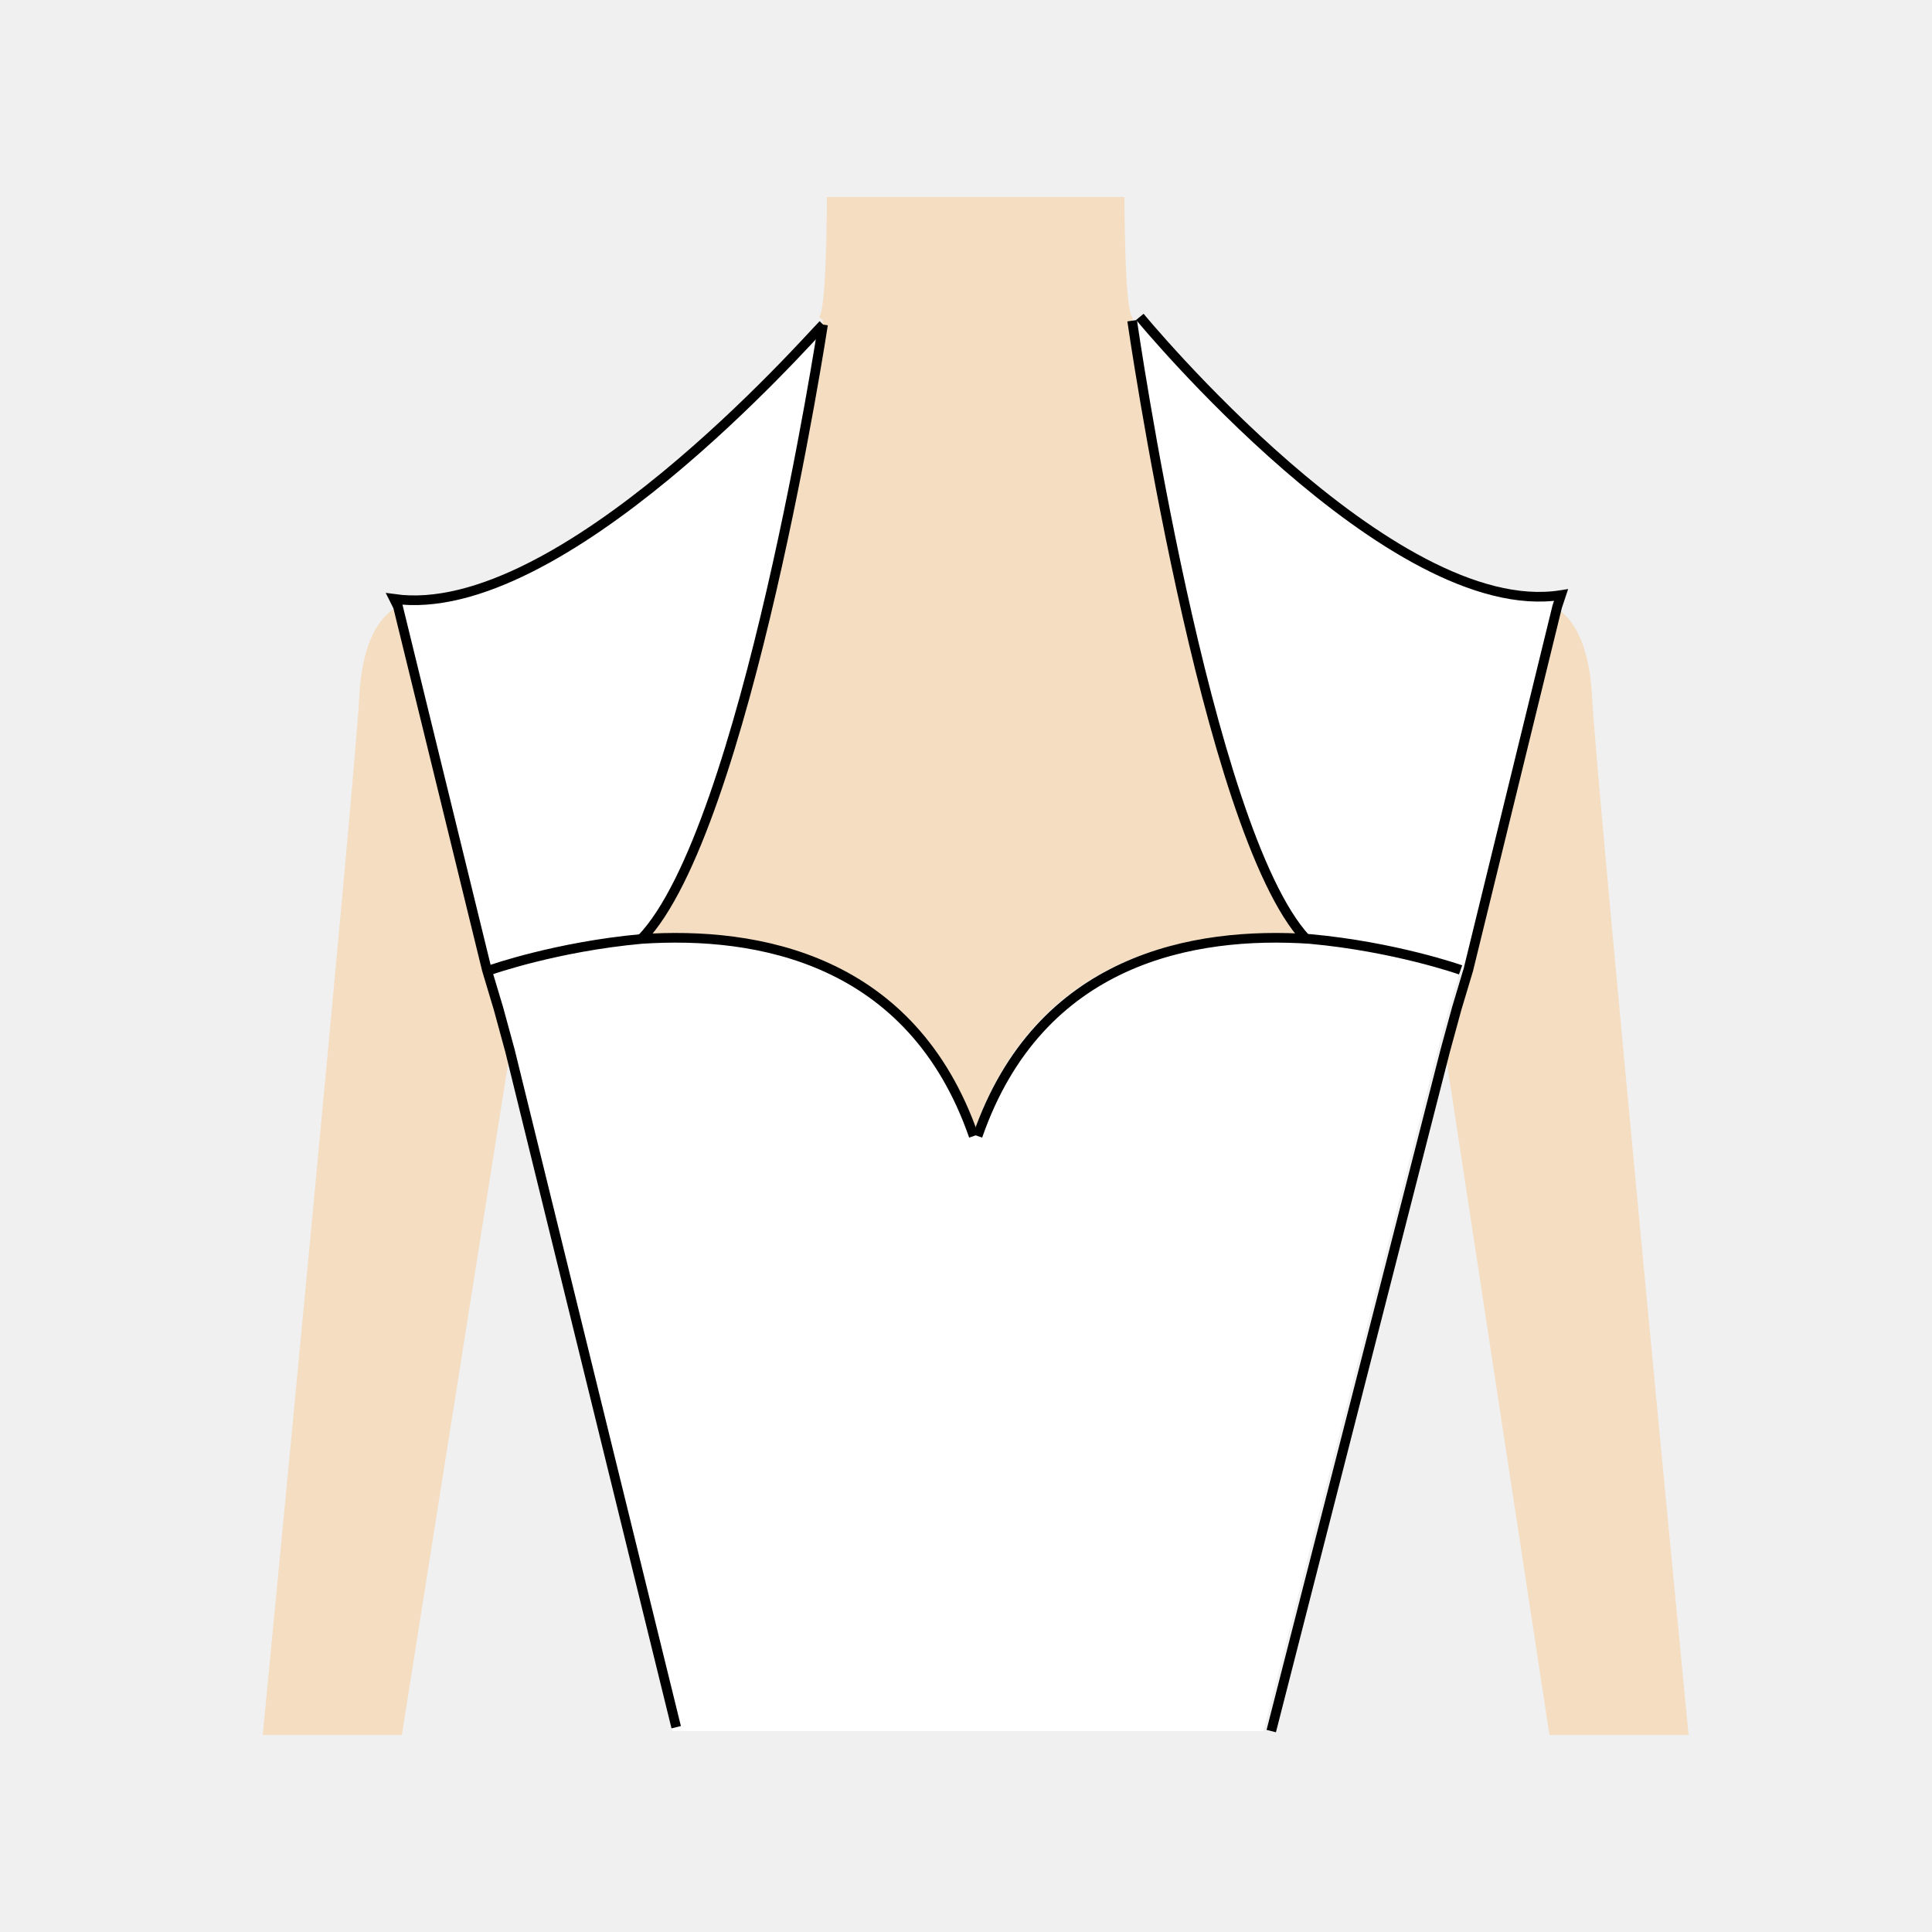
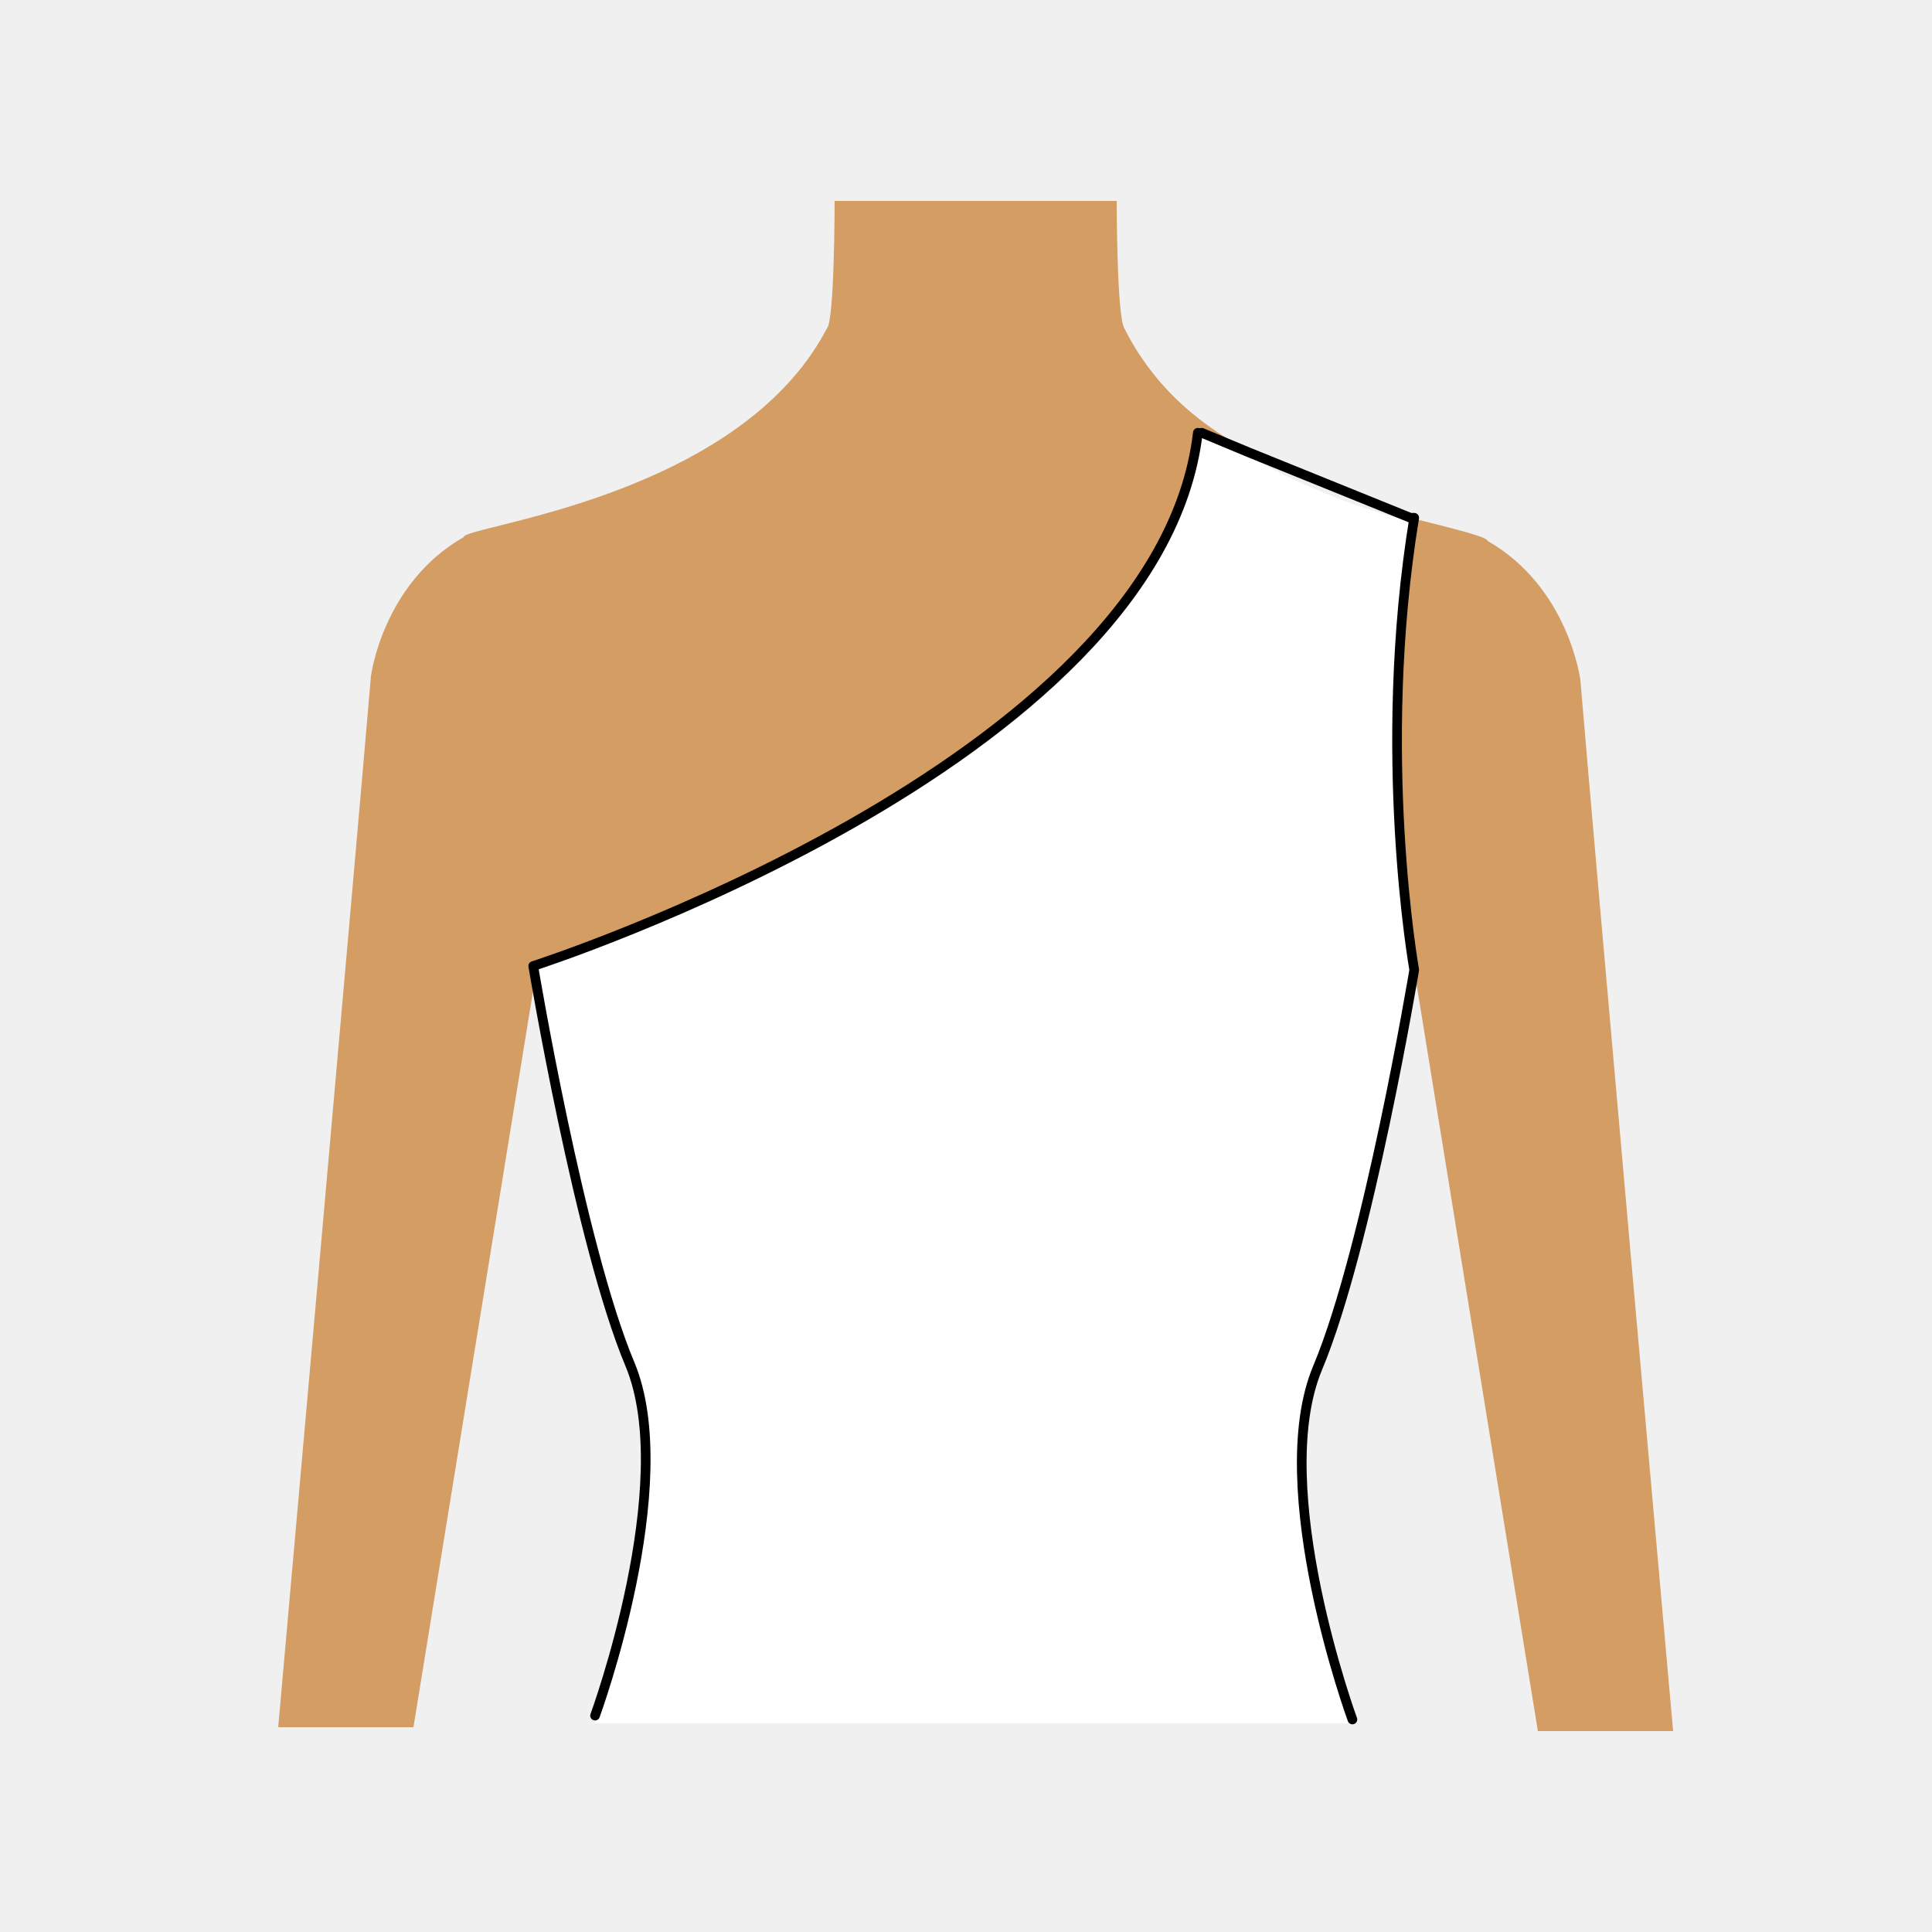
<svg xmlns="http://www.w3.org/2000/svg" version="1.1" x="0px" y="0px" viewBox="0 0 50 50" enable-background="new 0 0 50 50" xml:space="preserve">
  <g id="Layer_1" display="none">
    <g id="XMLID_2_" display="inline">
      <g>
-         <path fill="#F4DDC1" d="M31.3,12.1c-0.1,1.2-1.2,10.7-4.8,12.5c0,0,0,0-0.1,0c-0.4,0.2-0.8,0.3-1.2,0.3c-0.4-0.1-0.8-0.2-1.2-0.3     c0,0,0,0-0.1,0C20.2,22.7,19.2,12,19.2,12s3-1.4,3-3.7s0-3.1,0-3.1h6v2.4C28.3,7.6,28.5,12.1,31.3,12.1z" />
-       </g>
-       <g>
-         <path fill="none" stroke="#000000" stroke-width="0.25" stroke-linecap="round" stroke-linejoin="round" d="M24,24.6     c-3.3-1.2-5.4-5.3-6.1-8.4" />
-         <path fill="none" stroke="#000000" stroke-width="0.25" stroke-linecap="round" stroke-linejoin="round" d="M25.3,25     c-0.4-0.1-0.8-0.2-1.2-0.3" />
-         <path fill="none" stroke="#000000" stroke-width="0.25" stroke-linecap="round" stroke-linejoin="round" d="M24,24.6     C24,24.6,24,24.6,24,24.6C20.2,22.7,19.2,12,19.2,12l-6.1,2.8c0,0-4,0.9-4.3,6.1c-0.3,5.2-1.5,23.9-1.5,23.9h3.4l2.1-17.1     l4.6,17.1" />
-         <path fill="none" stroke="#000000" stroke-width="0.25" stroke-linecap="round" stroke-linejoin="round" d="M16,15.6     c1.3,4,3.9,12.8,9.3,13.3" />
-         <path fill="none" stroke="#000000" stroke-width="0.25" stroke-linecap="round" stroke-linejoin="round" d="M26.5,24.6     c3.3-1.2,5.4-5.3,6.1-8.4" />
-         <path fill="none" stroke="#000000" stroke-width="0.25" stroke-linecap="round" stroke-linejoin="round" d="M25.3,25     c0.4-0.1,0.8-0.2,1.2-0.3" />
-         <path fill="none" stroke="#000000" stroke-width="0.25" stroke-linecap="round" stroke-linejoin="round" d="M26.5,24.6     C26.5,24.6,26.5,24.6,26.5,24.6c3.6-1.8,4.7-11.4,4.8-12.5c0-0.1,0-0.1,0-0.1l6.1,2.8c0,0,4,0.9,4.3,6.1     c0.3,5.2,1.5,23.9,1.5,23.9h-3.4l-2.1-17.1L33,44.8" />
-         <path fill="none" stroke="#000000" stroke-width="0.25" stroke-linecap="round" stroke-linejoin="round" d="M34.6,15.6     c-1.3,4-3.9,12.8-9.3,13.3" />
-         <path fill="none" stroke="#000000" stroke-width="0.25" stroke-linecap="round" stroke-linejoin="round" d="M33.9,22.5     c0,0-3.3,10-10.4,9.2" />
-         <path fill="none" stroke="#000000" stroke-width="0.25" stroke-linecap="round" stroke-linejoin="round" d="M23.4,31.7     c-0.1-0.1-4.1,0.1-5.5-5.5" />
-       </g>
-     </g>
-   </g>
-   <g id="Layer_2">
-     <g id="XMLID_1_">
+         <path fill="#FFFFFF" d="M26.5,24.6c3.5-1.8,4.6-11.3,4.8-12.5c0-0.1,0-0.1,0-0.1l6.1,2.8c0,0,4,0.9,4.3,6.1     c0.3,5.2,1.5,23.9,1.5,23.9h-3.4l-2.1-17.1L33,44.8c-2.9,0-4.9,0-7.8,0s-4.9,0-7.8,0l-4.6-17.1l-2.1,17.1H7.3     c0,0,1.1-18.7,1.5-23.9c0.3-5.2,4.3-6.1,4.3-6.1l6.1-2.8c0,0,1,10.7,4.8,12.6c0,0,0,0,0.1,0c0.4,0.1,0.8,0.3,1.2,0.3     C25.7,24.9,26.1,24.8,26.5,24.6C26.5,24.6,26.5,24.6,26.5,24.6z" />
+         <path fill="#F4DDC1" d="M31.3,12.1c-0.1,1.2-1.2,10.7-4.8,12.5c0,0,0,0-0.1,0c-0.4,0.1-0.8,0.3-1.2,0.3c-0.4-0.1-0.8-0.2-1.2-0.3     c0,0,0,0-0.1,0C20.2,22.7,19.2,12,19.2,12s3-1.4,3-3.7s0-3.1,0-3.1h6v2.4C28.3,7.6,28.5,12.1,31.3,12.1z" />
+       </g>
+       <g>
+         <path fill="none" stroke="#000000" stroke-width="0.25" stroke-linecap="round" stroke-linejoin="round" d="M24,24.6     c-3.3-1.2-5.4-5.3-6.1-8.4" />
+         <path fill="none" stroke="#000000" stroke-width="0.25" stroke-linecap="round" stroke-linejoin="round" d="M25.3,25     c-0.4-0.1-0.8-0.2-1.2-0.3" />
+         <path fill="none" stroke="#000000" stroke-width="0.25" stroke-linecap="round" stroke-linejoin="round" d="M24,24.6     C24,24.6,24,24.6,24,24.6C20.2,22.7,19.2,12,19.2,12l-6.1,2.8c0,0-4,0.9-4.3,6.1c-0.3,5.2-1.5,23.9-1.5,23.9h3.4l2.1-17.1     l4.6,17.1" />
+         <path fill="none" stroke="#000000" stroke-width="0.25" stroke-linecap="round" stroke-linejoin="round" d="M16,15.6     c1.3,4,3.9,12.8,9.3,13.3" />
+         <path fill="none" stroke="#000000" stroke-width="0.25" stroke-linecap="round" stroke-linejoin="round" d="M26.5,24.6     c3.3-1.2,5.4-5.3,6.1-8.4" />
+         <path fill="none" stroke="#000000" stroke-width="0.25" stroke-linecap="round" stroke-linejoin="round" d="M25.3,25     c0.4-0.1,0.8-0.2,1.2-0.3" />
+         <path fill="none" stroke="#000000" stroke-width="0.25" stroke-linecap="round" stroke-linejoin="round" d="M26.5,24.6     C26.5,24.6,26.5,24.6,26.5,24.6c3.6-1.8,4.7-11.4,4.8-12.5c0-0.1,0-0.1,0-0.1l6.1,2.8c0,0,4,0.9,4.3,6.1     c0.3,5.2,1.5,23.9,1.5,23.9h-3.4l-2.1-17.1L33,44.8" />
+         <path fill="none" stroke="#000000" stroke-width="0.25" stroke-linecap="round" stroke-linejoin="round" d="M34.6,15.6     c-1.3,4-3.9,12.8-9.3,13.3" />
+         <path fill="none" stroke="#000000" stroke-width="0.25" stroke-linecap="round" stroke-linejoin="round" d="M33.9,22.5     c0,0-3.3,10-10.4,9.2" />
+         <path fill="none" stroke="#000000" stroke-width="0.25" stroke-linecap="round" stroke-linejoin="round" d="M23.4,31.7     c-0.1-0.1-4.1,0.1-5.5-5.5" />
+       </g>
+     </g>
+   </g>
+   <g id="Layer_3" display="none">
+     <g id="XMLID_3_" display="inline">
+       <g>
+         <path fill="#FFFFFF" d="M26.5,24.6c3.5-1.8,4.6-11.3,4.8-12.5c0-0.1,0-0.1,0-0.1l6.1,2.8c0,0,4,0.9,4.3,6.1     c0.3,5.2,1.5,23.9,1.5,23.9h-3.4l-2.1-17.1L33,44.8c-2.9,0-4.9,0-7.8,0s-4.9,0-7.8,0l-4.6-17.1l-2.1,17.1H7.3     c0,0,1.1-18.7,1.5-23.9c0.3-5.2,4.3-6.1,4.3-6.1l6.1-2.8c0,0,1,10.7,4.8,12.6c0,0,0,0,0.1,0c0.4,0.1,0.8,0.3,1.2,0.3     C25.7,24.9,26.1,24.8,26.5,24.6C26.5,24.6,26.5,24.6,26.5,24.6z" />
+         <path fill="#D39D63" d="M31.3,12.1c-0.1,1.2-1.2,10.7-4.8,12.5c0,0,0,0-0.1,0c-0.4,0.1-0.8,0.3-1.2,0.3c-0.4-0.1-0.8-0.2-1.2-0.3     c0,0,0,0-0.1,0C20.2,22.7,19.2,12,19.2,12s3-1.4,3-3.7s0-3.1,0-3.1h6v2.4C28.3,7.6,28.5,12.1,31.3,12.1z" />
+       </g>
+       <g>
+         <path fill="none" stroke="#000000" stroke-width="0.25" stroke-linecap="round" stroke-linejoin="round" d="M24,24.6     c-3.3-1.2-5.4-5.3-6.1-8.4" />
+         <path fill="none" stroke="#000000" stroke-width="0.25" stroke-linecap="round" stroke-linejoin="round" d="M25.3,25     c-0.4-0.1-0.8-0.2-1.2-0.3" />
+         <path fill="none" stroke="#000000" stroke-width="0.25" stroke-linecap="round" stroke-linejoin="round" d="M24,24.6     C24,24.6,24,24.6,24,24.6C20.2,22.7,19.2,12,19.2,12l-6.1,2.8c0,0-4,0.9-4.3,6.1c-0.3,5.2-1.5,23.9-1.5,23.9h3.4l2.1-17.1     l4.6,17.1" />
+         <path fill="none" stroke="#000000" stroke-width="0.25" stroke-linecap="round" stroke-linejoin="round" d="M16,15.6     c1.3,4,3.9,12.8,9.3,13.3" />
+         <path fill="none" stroke="#000000" stroke-width="0.25" stroke-linecap="round" stroke-linejoin="round" d="M26.5,24.6     c3.3-1.2,5.4-5.3,6.1-8.4" />
+         <path fill="none" stroke="#000000" stroke-width="0.25" stroke-linecap="round" stroke-linejoin="round" d="M25.3,25     c0.4-0.1,0.8-0.2,1.2-0.3" />
+         <path fill="none" stroke="#000000" stroke-width="0.25" stroke-linecap="round" stroke-linejoin="round" d="M26.5,24.6     C26.5,24.6,26.5,24.6,26.5,24.6c3.6-1.8,4.7-11.4,4.8-12.5c0-0.1,0-0.1,0-0.1l6.1,2.8c0,0,4,0.9,4.3,6.1     c0.3,5.2,1.5,23.9,1.5,23.9h-3.4l-2.1-17.1L33,44.8" />
+         <path fill="none" stroke="#000000" stroke-width="0.25" stroke-linecap="round" stroke-linejoin="round" d="M34.6,15.6     c-1.3,4-3.9,12.8-9.3,13.3" />
+         <path fill="none" stroke="#000000" stroke-width="0.25" stroke-linecap="round" stroke-linejoin="round" d="M33.9,22.5     c0,0-3.3,10-10.4,9.2" />
+         <path fill="none" stroke="#000000" stroke-width="0.25" stroke-linecap="round" stroke-linejoin="round" d="M23.4,31.7     c-0.1-0.1-4.1,0.1-5.5-5.5" />
+       </g>
+     </g>
+   </g>
+   <g id="Layer_4" display="none">
+     <g id="XMLID_4_" display="inline">
+       <g>
+         <path fill="#FFFFFF" d="M26.5,24.6c3.5-1.8,4.6-11.3,4.8-12.5c0-0.1,0-0.1,0-0.1l6.1,2.8c0,0,4,0.9,4.3,6.1     c0.3,5.2,1.5,23.9,1.5,23.9h-3.4l-2.1-17.1L33,44.8c-2.9,0-4.9,0-7.8,0s-4.9,0-7.8,0l-4.6-17.1l-2.1,17.1H7.3     c0,0,1.1-18.7,1.5-23.9c0.3-5.2,4.3-6.1,4.3-6.1l6.1-2.8c0,0,1,10.7,4.8,12.6c0,0,0,0,0.1,0c0.4,0.1,0.8,0.3,1.2,0.3     C25.7,24.9,26.1,24.8,26.5,24.6C26.5,24.6,26.5,24.6,26.5,24.6z" />
+         <path fill="#AA6F3F" d="M31.3,12.1c-0.1,1.2-1.2,10.7-4.8,12.5c0,0,0,0-0.1,0c-0.4,0.1-0.8,0.3-1.2,0.3c-0.4-0.1-0.8-0.2-1.2-0.3     c0,0,0,0-0.1,0C20.2,22.7,19.2,12,19.2,12s3-1.4,3-3.7s0-3.1,0-3.1h6v2.4C28.3,7.6,28.5,12.1,31.3,12.1z" />
+       </g>
+       <g>
+         <path fill="none" stroke="#000000" stroke-width="0.25" stroke-linecap="round" stroke-linejoin="round" d="M24,24.6     c-3.3-1.2-5.4-5.3-6.1-8.4" />
+         <path fill="none" stroke="#000000" stroke-width="0.25" stroke-linecap="round" stroke-linejoin="round" d="M25.3,25     c-0.4-0.1-0.8-0.2-1.2-0.3" />
+         <path fill="none" stroke="#000000" stroke-width="0.25" stroke-linecap="round" stroke-linejoin="round" d="M24,24.6     C24,24.6,24,24.6,24,24.6C20.2,22.7,19.2,12,19.2,12l-6.1,2.8c0,0-4,0.9-4.3,6.1c-0.3,5.2-1.5,23.9-1.5,23.9h3.4l2.1-17.1     l4.6,17.1" />
+         <path fill="none" stroke="#000000" stroke-width="0.25" stroke-linecap="round" stroke-linejoin="round" d="M16,15.6     c1.3,4,3.9,12.8,9.3,13.3" />
+         <path fill="none" stroke="#000000" stroke-width="0.25" stroke-linecap="round" stroke-linejoin="round" d="M26.5,24.6     c3.3-1.2,5.4-5.3,6.1-8.4" />
+         <path fill="none" stroke="#000000" stroke-width="0.25" stroke-linecap="round" stroke-linejoin="round" d="M25.3,25     c0.4-0.1,0.8-0.2,1.2-0.3" />
+         <path fill="none" stroke="#000000" stroke-width="0.25" stroke-linecap="round" stroke-linejoin="round" d="M26.5,24.6     C26.5,24.6,26.5,24.6,26.5,24.6c3.6-1.8,4.7-11.4,4.8-12.5c0-0.1,0-0.1,0-0.1l6.1,2.8c0,0,4,0.9,4.3,6.1     c0.3,5.2,1.5,23.9,1.5,23.9h-3.4l-2.1-17.1L33,44.8" />
+         <path fill="none" stroke="#000000" stroke-width="0.25" stroke-linecap="round" stroke-linejoin="round" d="M34.6,15.6     c-1.3,4-3.9,12.8-9.3,13.3" />
+         <path fill="none" stroke="#000000" stroke-width="0.25" stroke-linecap="round" stroke-linejoin="round" d="M33.9,22.5     c0,0-3.3,10-10.4,9.2" />
+         <path fill="none" stroke="#000000" stroke-width="0.25" stroke-linecap="round" stroke-linejoin="round" d="M23.4,31.7     c-0.1-0.1-4.1,0.1-5.5-5.5" />
+       </g>
+     </g>
+   </g>
+   <g id="Layer_5" display="none">
+     <g id="XMLID_5_" display="inline">
+       <g>
+         <path fill="#FFFFFF" d="M26.5,24.6c3.5-1.8,4.6-11.3,4.8-12.5c0-0.1,0-0.1,0-0.1l6.1,2.8c0,0,4,0.9,4.3,6.1     c0.3,5.2,1.5,23.9,1.5,23.9h-3.4l-2.1-17.1L33,44.8c-2.9,0-4.9,0-7.8,0s-4.9,0-7.8,0l-4.6-17.1l-2.1,17.1H7.3     c0,0,1.1-18.7,1.5-23.9c0.3-5.2,4.3-6.1,4.3-6.1l6.1-2.8c0,0,1,10.7,4.8,12.6c0,0,0,0,0.1,0c0.4,0.1,0.8,0.3,1.2,0.3     C25.7,24.9,26.1,24.8,26.5,24.6C26.5,24.6,26.5,24.6,26.5,24.6z" />
+         <path fill="#694A2F" d="M31.3,12.1c-0.1,1.2-1.2,10.7-4.8,12.5c0,0,0,0-0.1,0c-0.4,0.1-0.8,0.3-1.2,0.3c-0.4-0.1-0.8-0.2-1.2-0.3     c0,0,0,0-0.1,0C20.2,22.7,19.2,12,19.2,12s3-1.4,3-3.7s0-3.1,0-3.1h6v2.4C28.3,7.6,28.5,12.1,31.3,12.1z" />
+       </g>
+       <g>
+         <path fill="none" stroke="#000000" stroke-width="0.25" stroke-linecap="round" stroke-linejoin="round" d="M24,24.6     c-3.3-1.2-5.4-5.3-6.1-8.4" />
+         <path fill="none" stroke="#000000" stroke-width="0.25" stroke-linecap="round" stroke-linejoin="round" d="M25.3,25     c-0.4-0.1-0.8-0.2-1.2-0.3" />
+         <path fill="none" stroke="#000000" stroke-width="0.25" stroke-linecap="round" stroke-linejoin="round" d="M24,24.6     C24,24.6,24,24.6,24,24.6C20.2,22.7,19.2,12,19.2,12l-6.1,2.8c0,0-4,0.9-4.3,6.1c-0.3,5.2-1.5,23.9-1.5,23.9h3.4l2.1-17.1     l4.6,17.1" />
+         <path fill="none" stroke="#000000" stroke-width="0.25" stroke-linecap="round" stroke-linejoin="round" d="M16,15.6     c1.3,4,3.9,12.8,9.3,13.3" />
+         <path fill="none" stroke="#000000" stroke-width="0.25" stroke-linecap="round" stroke-linejoin="round" d="M26.5,24.6     c3.3-1.2,5.4-5.3,6.1-8.4" />
+         <path fill="none" stroke="#000000" stroke-width="0.25" stroke-linecap="round" stroke-linejoin="round" d="M25.3,25     c0.4-0.1,0.8-0.2,1.2-0.3" />
+         <path fill="none" stroke="#000000" stroke-width="0.25" stroke-linecap="round" stroke-linejoin="round" d="M26.5,24.6     C26.5,24.6,26.5,24.6,26.5,24.6c3.6-1.8,4.7-11.4,4.8-12.5c0-0.1,0-0.1,0-0.1l6.1,2.8c0,0,4,0.9,4.3,6.1     c0.3,5.2,1.5,23.9,1.5,23.9h-3.4l-2.1-17.1L33,44.8" />
+         <path fill="none" stroke="#000000" stroke-width="0.25" stroke-linecap="round" stroke-linejoin="round" d="M34.6,15.6     c-1.3,4-3.9,12.8-9.3,13.3" />
+         <path fill="none" stroke="#000000" stroke-width="0.25" stroke-linecap="round" stroke-linejoin="round" d="M33.9,22.5     c0,0-3.3,10-10.4,9.2" />
+         <path fill="none" stroke="#000000" stroke-width="0.25" stroke-linecap="round" stroke-linejoin="round" d="M23.4,31.7     c-0.1-0.1-4.1,0.1-5.5-5.5" />
+       </g>
+     </g>
+   </g>
+   <g id="Layer_2" display="none">
+     <g id="XMLID_1_" display="inline">
      <g>
        <path fill="#FFFFFF" d="M12.7,25.1c0,0,1.7-0.6,3.9-0.8c3-0.2,7,0.5,8.6,5.1c1.7-4.6,5.6-5.3,8.6-5.1c2.2,0.1,3.9,0.8,3.9,0.8     l0.1,0l-0.3,1l-0.3,1.1l-4.5,17.6H17.4l-4.3-17.5l-0.3-1.1l-0.3-1L12.7,25.1z" />
        <path fill="#F4DDC1" d="M37.9,25.1l2.3-9.4c0.2,0.1,0.9,0.5,1,2.3c0.1,2.1,2.5,26.9,2.5,26.9h-3.6l-2.7-17.7l0.3-1.1L37.9,25.1z" />
        <path fill="#FFFFFF" d="M12.7,25.1l-0.1,0l-2.3-9.4l-0.1-0.2c4.2,0.7,10.7-6.6,11-7.1c0,0,0,0,0,0s-2,13.1-4.7,15.9     C14.4,24.5,12.7,25.1,12.7,25.1z" />
        <path fill="#FFFFFF" d="M40.2,15.7l-2.3,9.4l-0.1,0c0,0-1.7-0.6-3.9-0.8c-2.7-2.8-4.5-16-4.5-16s6.6,7.9,10.9,7.2L40.2,15.7z" />
        <path fill="#F4DDC1" d="M6.8,44.9c0,0,2.4-24.8,2.5-26.9c0.1-1.8,0.8-2.2,1-2.3l2.3,9.4l0.3,1l0.3,1.1l-2.8,17.7H6.8z" />
        <path fill="#F4DDC1" d="M29.1,5.1c0,0,0,2.9,0.2,3.1c0,0,1.9,13.2,4.5,16c-3-0.2-7,0.5-8.6,5.1c-1.7-4.6-5.6-5.3-8.6-5.1     c2.7-2.8,4.7-15.9,4.7-15.9s0,0,0,0l-0.1-0.1c0.2-0.2,0.2-3.1,0.2-3.1h3.9H29.1z" />
      </g>
      <g>
        <path fill="none" stroke="#000000" stroke-width="0.25" stroke-miterlimit="10" d="M21.3,8.4C21.3,8.4,21.3,8.4,21.3,8.4     c-0.4,0.4-6.8,7.7-11.1,7.1l0.1,0.2l2.3,9.4l0.3,1l0.3,1.1l4.3,17.5" />
        <path fill="none" stroke="#000000" stroke-width="0.25" stroke-miterlimit="10" d="M12.7,25.1c0,0,1.7-0.6,3.9-0.8     c3-0.2,7,0.5,8.6,5.1" />
        <path fill="none" stroke="#000000" stroke-width="0.25" stroke-miterlimit="10" d="M21.3,8.4c0,0-2,13.1-4.7,15.9" />
        <path fill="none" stroke="#000000" stroke-width="0.25" stroke-miterlimit="10" d="M32.9,44.8l4.5-17.6l0.3-1.1l0.3-1l2.3-9.4     l0.1-0.3c-4.4,0.7-10.9-7.2-10.9-7.2" />
        <path fill="none" stroke="#000000" stroke-width="0.25" stroke-miterlimit="10" d="M37.8,25.1c0,0-1.7-0.6-3.9-0.8     c-3-0.2-7,0.5-8.6,5.1" />
        <path fill="none" stroke="#000000" stroke-width="0.25" stroke-miterlimit="10" d="M29.3,8.3c0,0,1.9,13.2,4.5,16" />
      </g>
    </g>
  </g>
+   <g id="Layer_6" display="none">
+     <g id="XMLID_6_" display="inline">
+       <g>
+         <path fill="#D39D63" d="M43.7,44.9h-3.6l-2.7-17.7l0.3-1.1l0.3-1l2.3-9.4c0.2,0.1,0.9,0.5,1,2.3C41.3,20.1,43.7,44.9,43.7,44.9z" />
+         <path fill="#FFFFFF" d="M40.2,15.7l-2.3,9.4l-0.1,0c0,0-1.7-0.6-3.9-0.8c-2.7-2.8-4.5-16-4.5-16s6.6,7.9,10.9,7.2L40.2,15.7z" />
+         <path fill="#FFFFFF" d="M37.4,27.2l-4.5,17.6H17.4l-4.3-17.5l-0.3-1.1l-0.3-1l0.1,0c0,0,1.7-0.6,3.9-0.8c3-0.2,7,0.5,8.6,5.1     c1.7-4.6,5.6-5.3,8.6-5.1c2.2,0.1,3.9,0.8,3.9,0.8l0.1,0l-0.3,1L37.4,27.2z" />
+         <path fill="#D39D63" d="M33.9,24.3c-3-0.2-7,0.5-8.6,5.1c-1.7-4.6-5.6-5.3-8.6-5.1c2.7-2.8,4.7-15.9,4.7-15.9s0,0,0,0l-0.1-0.1     c0.2-0.2,0.2-3.1,0.2-3.1h3.9h3.9c0,0,0,2.9,0.2,3.1C29.3,8.3,31.2,21.5,33.9,24.3z" />
+         <path fill="#FFFFFF" d="M10.3,15.7l-0.1-0.2c4.2,0.7,10.7-6.6,11-7.1c0,0,0,0,0,0s-2,13.1-4.7,15.9c-2.2,0.1-3.9,0.8-3.9,0.8     l-0.1,0L10.3,15.7z" />
+         <path fill="#D39D63" d="M12.9,26.2l0.3,1.1l-2.8,17.7H6.8c0,0,2.4-24.8,2.5-26.9c0.1-1.8,0.8-2.2,1-2.3l2.3,9.4L12.9,26.2z" />
+       </g>
+       <g>
+         <path fill="none" stroke="#000000" stroke-width="0.25" stroke-miterlimit="10" d="M21.3,8.4C21.3,8.4,21.3,8.4,21.3,8.4     c-0.4,0.4-6.8,7.7-11.1,7.1l0.1,0.2l2.3,9.4l0.3,1l0.3,1.1l4.3,17.5" />
+         <path fill="none" stroke="#000000" stroke-width="0.25" stroke-miterlimit="10" d="M12.7,25.1c0,0,1.7-0.6,3.9-0.8     c3-0.2,7,0.5,8.6,5.1" />
+         <path fill="none" stroke="#000000" stroke-width="0.25" stroke-miterlimit="10" d="M21.3,8.4c0,0-2,13.1-4.7,15.9" />
+         <path fill="none" stroke="#000000" stroke-width="0.25" stroke-miterlimit="10" d="M32.9,44.8l4.5-17.6l0.3-1.1l0.3-1l2.3-9.4     l0.1-0.3c-4.4,0.7-10.9-7.2-10.9-7.2" />
+         <path fill="none" stroke="#000000" stroke-width="0.25" stroke-miterlimit="10" d="M37.8,25.1c0,0-1.7-0.6-3.9-0.8     c-3-0.2-7,0.5-8.6,5.1" />
+         <path fill="none" stroke="#000000" stroke-width="0.25" stroke-miterlimit="10" d="M29.3,8.3c0,0,1.9,13.2,4.5,16" />
+       </g>
+     </g>
+   </g>
+   <g id="Layer_7" display="none">
+     <g id="XMLID_7_" display="inline">
+       <g>
+         <path fill="#AA6F3F" d="M43.7,44.9h-3.6l-2.7-17.7l0.3-1.1l0.3-1l2.3-9.4c0.2,0.1,0.9,0.5,1,2.3C41.3,20.1,43.7,44.9,43.7,44.9z" />
+         <path fill="#FFFFFF" d="M40.2,15.7l-2.3,9.4l-0.1,0c0,0-1.7-0.6-3.9-0.8c-2.7-2.8-4.5-16-4.5-16s6.6,7.9,10.9,7.2L40.2,15.7z" />
+         <path fill="#FFFFFF" d="M37.4,27.2l-4.5,17.6H17.4l-4.3-17.5l-0.3-1.1l-0.3-1l0.1,0c0,0,1.7-0.6,3.9-0.8c3-0.2,7,0.5,8.6,5.1     c1.7-4.6,5.6-5.3,8.6-5.1c2.2,0.1,3.9,0.8,3.9,0.8l0.1,0l-0.3,1L37.4,27.2z" />
+         <path fill="#AA6F3F" d="M33.9,24.3c-3-0.2-7,0.5-8.6,5.1c-1.7-4.6-5.6-5.3-8.6-5.1c2.7-2.8,4.7-15.9,4.7-15.9s0,0,0,0l-0.1-0.1     c0.2-0.2,0.2-3.1,0.2-3.1h3.9h3.9c0,0,0,2.9,0.2,3.1C29.3,8.3,31.2,21.5,33.9,24.3z" />
+         <path fill="#FFFFFF" d="M10.3,15.7l-0.1-0.2c4.2,0.7,10.7-6.6,11-7.1c0,0,0,0,0,0s-2,13.1-4.7,15.9c-2.2,0.1-3.9,0.8-3.9,0.8     l-0.1,0L10.3,15.7z" />
+         <path fill="#AA6F3F" d="M12.9,26.2l0.3,1.1l-2.8,17.7H6.8c0,0,2.4-24.8,2.5-26.9c0.1-1.8,0.8-2.2,1-2.3l2.3,9.4L12.9,26.2z" />
+       </g>
+       <g>
+         <path fill="none" stroke="#000000" stroke-width="0.25" stroke-miterlimit="10" d="M21.3,8.4C21.3,8.4,21.3,8.4,21.3,8.4     c-0.4,0.4-6.8,7.7-11.1,7.1l0.1,0.2l2.3,9.4l0.3,1l0.3,1.1l4.3,17.5" />
+         <path fill="none" stroke="#000000" stroke-width="0.25" stroke-miterlimit="10" d="M12.7,25.1c0,0,1.7-0.6,3.9-0.8     c3-0.2,7,0.5,8.6,5.1" />
+         <path fill="none" stroke="#000000" stroke-width="0.25" stroke-miterlimit="10" d="M21.3,8.4c0,0-2,13.1-4.7,15.9" />
+         <path fill="none" stroke="#000000" stroke-width="0.25" stroke-miterlimit="10" d="M32.9,44.8l4.5-17.6l0.3-1.1l0.3-1l2.3-9.4     l0.1-0.3c-4.4,0.7-10.9-7.2-10.9-7.2" />
+         <path fill="none" stroke="#000000" stroke-width="0.25" stroke-miterlimit="10" d="M37.8,25.1c0,0-1.7-0.6-3.9-0.8     c-3-0.2-7,0.5-8.6,5.1" />
+         <path fill="none" stroke="#000000" stroke-width="0.25" stroke-miterlimit="10" d="M29.3,8.3c0,0,1.9,13.2,4.5,16" />
+       </g>
+     </g>
+   </g>
+   <g id="Layer_8" display="none">
+     <g id="XMLID_8_" display="inline">
+       <g>
+         <path fill="#694A2F" d="M43.7,44.9h-3.6l-2.7-17.7l0.3-1.1l0.3-1l2.3-9.4c0.2,0.1,0.9,0.5,1,2.3C41.3,20.1,43.7,44.9,43.7,44.9z" />
+         <path fill="#FFFFFF" d="M40.2,15.7l-2.3,9.4l-0.1,0c0,0-1.7-0.6-3.9-0.8c-2.7-2.8-4.5-16-4.5-16s6.6,7.9,10.9,7.2L40.2,15.7z" />
+         <path fill="#FFFFFF" d="M13.1,27.2l-0.3-1.1l-0.3-1l0.1,0c0,0,1.7-0.6,3.9-0.8c3-0.2,7,0.5,8.6,5.1c1.7-4.6,5.6-5.3,8.6-5.1     c2.2,0.1,3.9,0.8,3.9,0.8l0.1,0l-0.3,1l-0.3,1.1l-4.5,17.6H17.4L13.1,27.2z" />
+         <path fill="#694A2F" d="M33.9,24.3c-3-0.2-7,0.5-8.6,5.1c-1.7-4.6-5.6-5.3-8.6-5.1c2.7-2.8,4.7-15.9,4.7-15.9s0,0,0,0l-0.1-0.1     c0.2-0.2,0.2-3.1,0.2-3.1h3.9h3.9c0,0,0,2.9,0.2,3.1C29.3,8.3,31.2,21.5,33.9,24.3z" />
+         <path fill="#FFFFFF" d="M10.3,15.7l-0.1-0.2c4.2,0.7,10.7-6.6,11-7.1c0,0,0,0,0,0s-2,13.1-4.7,15.9c-2.2,0.1-3.9,0.8-3.9,0.8     l-0.1,0L10.3,15.7z" />
+         <path fill="#694A2F" d="M12.9,26.2l0.3,1.1l-2.8,17.7H6.8c0,0,2.4-24.8,2.5-26.9c0.1-1.8,0.8-2.2,1-2.3l2.3,9.4L12.9,26.2z" />
+       </g>
+       <g>
+         <path fill="none" stroke="#000000" stroke-width="0.25" stroke-miterlimit="10" d="M21.3,8.4C21.3,8.4,21.3,8.4,21.3,8.4     c-0.4,0.4-6.8,7.7-11.1,7.1l0.1,0.2l2.3,9.4l0.3,1l0.3,1.1l4.3,17.5" />
+         <path fill="none" stroke="#000000" stroke-width="0.25" stroke-miterlimit="10" d="M12.7,25.1c0,0,1.7-0.6,3.9-0.8     c3-0.2,7,0.5,8.6,5.1" />
+         <path fill="none" stroke="#000000" stroke-width="0.25" stroke-miterlimit="10" d="M21.3,8.4c0,0-2,13.1-4.7,15.9" />
+         <path fill="none" stroke="#000000" stroke-width="0.25" stroke-miterlimit="10" d="M32.9,44.8l4.5-17.6l0.3-1.1l0.3-1l2.3-9.4     l0.1-0.3c-4.4,0.7-10.9-7.2-10.9-7.2" />
+         <path fill="none" stroke="#000000" stroke-width="0.25" stroke-miterlimit="10" d="M37.8,25.1c0,0-1.7-0.6-3.9-0.8     c-3-0.2-7,0.5-8.6,5.1" />
+         <path fill="none" stroke="#000000" stroke-width="0.25" stroke-miterlimit="10" d="M29.3,8.3c0,0,1.9,13.2,4.5,16" />
+       </g>
+     </g>
+   </g>
+   <g id="Layer_9" display="none">
+     <g id="XMLID_9_" display="inline">
+       <g>
+         <path fill="#FFFFFF" d="M13.5,26l-2.8,18.8H7.2c0,0,1.2-19.4,1.5-24.8c0.3-5.4,4.3-6.3,4.3-6.3l6.4-2.8c0,0,0.7,11,4.4,13.2     c0.5,0.3,1.1,0.5,1.7,0.6c0.5-0.1,1-0.2,1.4-0.4c0,0,0,0,0,0c3.8-2.1,4.3-13.3,4.3-13.3l6.4,2.8c0,0,4,1,4.3,6.3     c0.3,5.4,1.5,24.8,1.5,24.8h-3.5L37.1,26h0c-1.3,5.7-2.6,9.1-2.9,10.1c-0.3,1.2-0.4,6.7,1.1,8.4c-3.5,0-17.2,0-20,0     c1.5-1.7,1.4-7.2,1.1-8.4C16.1,35,14.7,31.7,13.5,26L13.5,26z" />
+         <path fill="#D39D63" d="M31.2,10.9c0,0-0.5,11.2-4.3,13.3c0,0,0,0,0,0c-0.4,0.2-0.9,0.3-1.4,0.4c-0.6-0.1-1.2-0.3-1.7-0.6     c-3.7-2.2-4.4-13.2-4.4-13.2s2.2-0.7,2.2-2.8c0-2.1,0-2.7,0-2.7h3.7h0.3h3.7c0,0,0,0.7,0,2.7C29.3,10.2,31.2,10.9,31.2,10.9z" />
+       </g>
+       <g>
+         <path fill="none" stroke="#000000" stroke-width="0.25" stroke-linecap="round" stroke-linejoin="round" d="M25.5,24.7     c-0.6-0.1-1.2-0.3-1.7-0.6c-3.1-1.5-5.1-5.5-5.7-8.7" />
+         <path fill="none" stroke="#000000" stroke-width="0.25" stroke-linecap="round" stroke-linejoin="round" d="M16.1,14.8     c1.3,4.2,3.9,13.5,9.4,14" />
+         <path fill="none" stroke="#000000" stroke-width="0.25" stroke-linecap="round" stroke-linejoin="round" d="M26.9,24.2     c3.3-1.4,5.3-5.5,6-8.8" />
+         <path fill="none" stroke="#000000" stroke-width="0.25" stroke-linecap="round" stroke-linejoin="round" d="M25.5,24.7     c0.5-0.1,1-0.2,1.4-0.4" />
+         <path fill="none" stroke="#000000" stroke-width="0.25" stroke-linecap="round" stroke-linejoin="round" d="M34.8,14.8     c-1.3,4.2-3.9,13.5-9.4,14" />
+         <path fill="none" stroke="#000000" stroke-width="0.25" stroke-linecap="round" stroke-linejoin="round" d="M34.1,22.1     c0,0-3.4,10.5-10.5,9.6" />
+         <path fill="none" stroke="#000000" stroke-width="0.25" stroke-linecap="round" stroke-linejoin="round" d="M23.6,31.7     c-0.1-0.1-4.1,0.1-5.6-5.7" />
+         <path fill="none" stroke="#000000" stroke-width="0.25" stroke-linecap="round" stroke-linejoin="round" d="M24,24.2     c-0.1,0-0.1-0.1-0.2-0.1c-3.7-2.2-4.4-13.2-4.4-13.2L13,13.7c0,0-4,1-4.3,6.3c-0.3,5.4-1.5,24.8-1.5,24.8h3.5L13.5,26l0-0.2" />
+         <path fill="none" stroke="#000000" stroke-width="0.25" stroke-linecap="round" stroke-linejoin="round" d="M15.3,44.5     c1.5-1.7,1.4-7.2,1.1-8.4c-0.3-1.1-1.7-4.4-2.9-10.1" />
+         <path fill="none" stroke="#000000" stroke-width="0.25" stroke-linecap="round" stroke-linejoin="round" d="M26.8,24.3     C26.8,24.3,26.9,24.3,26.8,24.3c0.1,0,0.1,0,0.1-0.1c3.8-2.1,4.3-13.3,4.3-13.3l6.4,2.8c0,0,4,1,4.3,6.3     c0.3,5.4,1.5,24.8,1.5,24.8h-3.5L37.1,26l0-0.2" />
+         <path fill="none" stroke="#000000" stroke-width="0.25" stroke-linecap="round" stroke-linejoin="round" d="M35.3,44.5     c-1.5-1.7-1.4-7.2-1.1-8.4c0.3-1.1,1.7-4.4,2.9-10.1" />
+       </g>
+     </g>
+   </g>
+   <g id="Layer_10" display="none">
+     <g id="XMLID_10_" display="inline">
+       <g>
+         <path fill="#D39D63" d="M37.7,24.2c1.2-5.4,1.5-8.8,1.5-9.9c1.8,1.3,2.1,3.4,2.1,3.4c0.4,4.7,2.5,27.2,2.5,27.2h-3.6l-2.9-19     c0.1-0.3,0.1-0.6,0.2-0.9C37.6,24.6,37.6,24.4,37.7,24.2z" />
+         <path fill="#FFFFFF" d="M37.3,25.8c-1.5,6.4-2.5,8.2-2.8,9.3c-0.4,1.2-0.7,7.7,1,9.4H15.3l0,0c1.7-1.7,1.4-8.2,1-9.4     c-0.3-1.1-1.3-2.9-2.8-9.3c-0.1-0.3-0.1-0.6-0.2-0.9c-0.1-0.2-0.1-0.4-0.1-0.7c0,0,2.2-0.8,4.8-0.7c2.7,0.1,5.9,1.3,7.4,5.5h0.3     c1.5-4.2,4.7-5.4,7.4-5.5c2.6-0.1,4.8,0.7,4.8,0.7c0,0.2-0.1,0.4-0.1,0.7C37.5,25.2,37.4,25.5,37.3,25.8z" />
+         <path fill="#FFFFFF" d="M39.2,14.2c-0.1,1.1-0.3,4.5-1.5,9.9c0,0-2.2-0.8-4.8-0.7v-0.1c-2.6-2.8-3.5-14-3.6-14.9l0,0     c0.3,3,9.9,5.5,9.9,5.5C39.2,14.1,39.2,14.1,39.2,14.2z" />
+         <path fill="#D39D63" d="M21.4,8.7C21.4,8.7,21.4,8.7,21.4,8.7L21.4,8.7c0.2-0.3,0.2-3.3,0.2-3.3h3.7h0.2h3.7c0,0,0,2.4,0.1,3.1     c0.1,0.9,1,12.1,3.6,14.9v0.1c-2.7,0.1-5.9,1.3-7.4,5.5h-0.3c-1.5-4.2-4.7-5.4-7.4-5.5v-0.1C20.3,20.7,21.3,10.6,21.4,8.7z" />
+         <path fill="#FFFFFF" d="M11.5,14.2c0-0.1,0-0.2,0-0.2c0,0,9.1-2.4,9.9-5.3c-0.2,1.9-1.1,12-3.6,14.7v0.1     c-2.6-0.1-4.8,0.7-4.8,0.7C11.9,18.7,11.6,15.3,11.5,14.2z" />
+         <path fill="#D39D63" d="M13.4,25.7l-2.9,19.1H6.9c0,0,2.1-22.4,2.5-27.2c0,0,0.3-2.1,2.1-3.4c0.1,1.1,0.3,4.5,1.5,9.9     c0,0.2,0.1,0.4,0.1,0.7C13.3,25.2,13.4,25.4,13.4,25.7z" />
+       </g>
+       <g>
+         <path fill="none" stroke="#000000" stroke-width="0.25" stroke-linecap="round" stroke-linejoin="round" d="M13.1,24.2     c0,0,2.2-0.8,4.8-0.7c2.7,0.1,5.9,1.3,7.4,5.5" />
+         <path fill="none" stroke="#000000" stroke-width="0.25" stroke-linecap="round" stroke-linejoin="round" d="M21.4,8.7     c-0.2,1.9-1.1,12-3.6,14.7" />
+         <path fill="none" stroke="#000000" stroke-width="0.25" stroke-linecap="round" stroke-linejoin="round" d="M21.5,8.4     c0,0,0,0.1,0,0.1c0,0,0,0,0,0.1c0,0,0,0,0,0.1" />
+         <path fill="none" stroke="#000000" stroke-width="0.25" stroke-linecap="round" stroke-linejoin="round" d="M21.4,8.6     C21.4,8.7,21.4,8.7,21.4,8.6" />
+         <path fill="none" stroke="#000000" stroke-width="0.25" stroke-linecap="round" stroke-linejoin="round" d="M15.2,44.4L15.2,44.4     c1.7-1.7,1.4-8.2,1-9.4c-0.3-1.1-1.3-2.9-2.8-9.3c-0.1-0.3-0.1-0.6-0.2-0.9c-0.1-0.2-0.1-0.4-0.1-0.7c-1.2-5.4-1.5-8.8-1.5-9.9     c0-0.1,0-0.2,0-0.2c0,0,9.1-2.4,9.9-5.3" />
+         <path fill="none" stroke="#000000" stroke-width="0.25" stroke-linecap="round" stroke-linejoin="round" d="M37.7,24.2     c0,0-2.2-0.8-4.8-0.7c-2.7,0.1-5.9,1.3-7.4,5.5" />
+         <path fill="none" stroke="#000000" stroke-width="0.25" stroke-linecap="round" stroke-linejoin="round" d="M29.3,8.5     c0.1,0.9,1,12.1,3.6,14.9" />
+         <path fill="none" stroke="#000000" stroke-width="0.25" stroke-linecap="round" stroke-linejoin="round" d="M35.5,44.4     c-1.7-1.7-1.4-8.2-1-9.4c0.3-1.1,1.3-2.9,2.8-9.3c0.1-0.3,0.1-0.6,0.2-0.9c0.1-0.2,0.1-0.4,0.1-0.7c1.2-5.4,1.5-8.8,1.5-9.9     c0-0.1,0-0.2,0-0.2c0,0-9.6-2.5-9.9-5.5" />
+       </g>
+     </g>
+   </g>
+   <g id="Layer_11">
+     <g id="XMLID_11_">
+       <g>
+         <path fill="#D39D63" d="M40.9,17.6c0.4,4.8,2.4,27.2,2.4,27.2h-3.5l-3.2-19.7h-0.1c0,0-1-5.5,0-11.7c1.2,0.3,2,0.5,2,0.6     C40.6,15.2,40.9,17.6,40.9,17.6z" />
+         <path fill="#FFFFFF" d="M13.9,25.1c0,0,16.2-5.2,17.2-13.8l1.2,0.5c1.4,0.8,3,1.4,4.2,1.7l0.1,0c-1,6.1,0,11.7,0,11.7     s-1.2,7.2-2.5,10.3c-1.3,3.1,0.9,9.1,0.9,9.1H15.4c0,0,2.2-6,0.9-9.1C15.1,32.3,13.9,25.1,13.9,25.1z" />
+         <path fill="#D39D63" d="M31.1,11.2c-1,8.6-17.2,13.8-17.2,13.8l-3.2,19.7H7.2c0,0,2-22.5,2.4-27.2c0,0,0.3-2.4,2.4-3.6     c0-0.3,7.1-1,9.4-5.4c0.2-0.2,0.2-3.3,0.2-3.3h3.5h0.3h3.5c0,0,0,3,0.2,3.3c0.7,1.4,1.8,2.4,3.1,3.1L31.1,11.2z" />
+       </g>
+       <g>
+         <path fill="none" stroke="#000000" stroke-width="0.25" stroke-linecap="round" stroke-linejoin="round" d="M15.4,44.4     c0,0,2.2-6,0.9-9.1c-1.3-3.1-2.5-10.3-2.5-10.3s16.2-5.2,17.2-13.8" />
+         <path fill="none" stroke="#000000" stroke-width="0.25" stroke-linecap="round" stroke-linejoin="round" d="M31.1,11.2l1.2,0.5     l4.2,1.7l0.1,0c-1,6.1,0,11.7,0,11.7s-1.2,7.2-2.5,10.3c-1.3,3.1,0.9,9.1,0.9,9.1" />
+       </g>
+     </g>
+   </g>
</svg>
